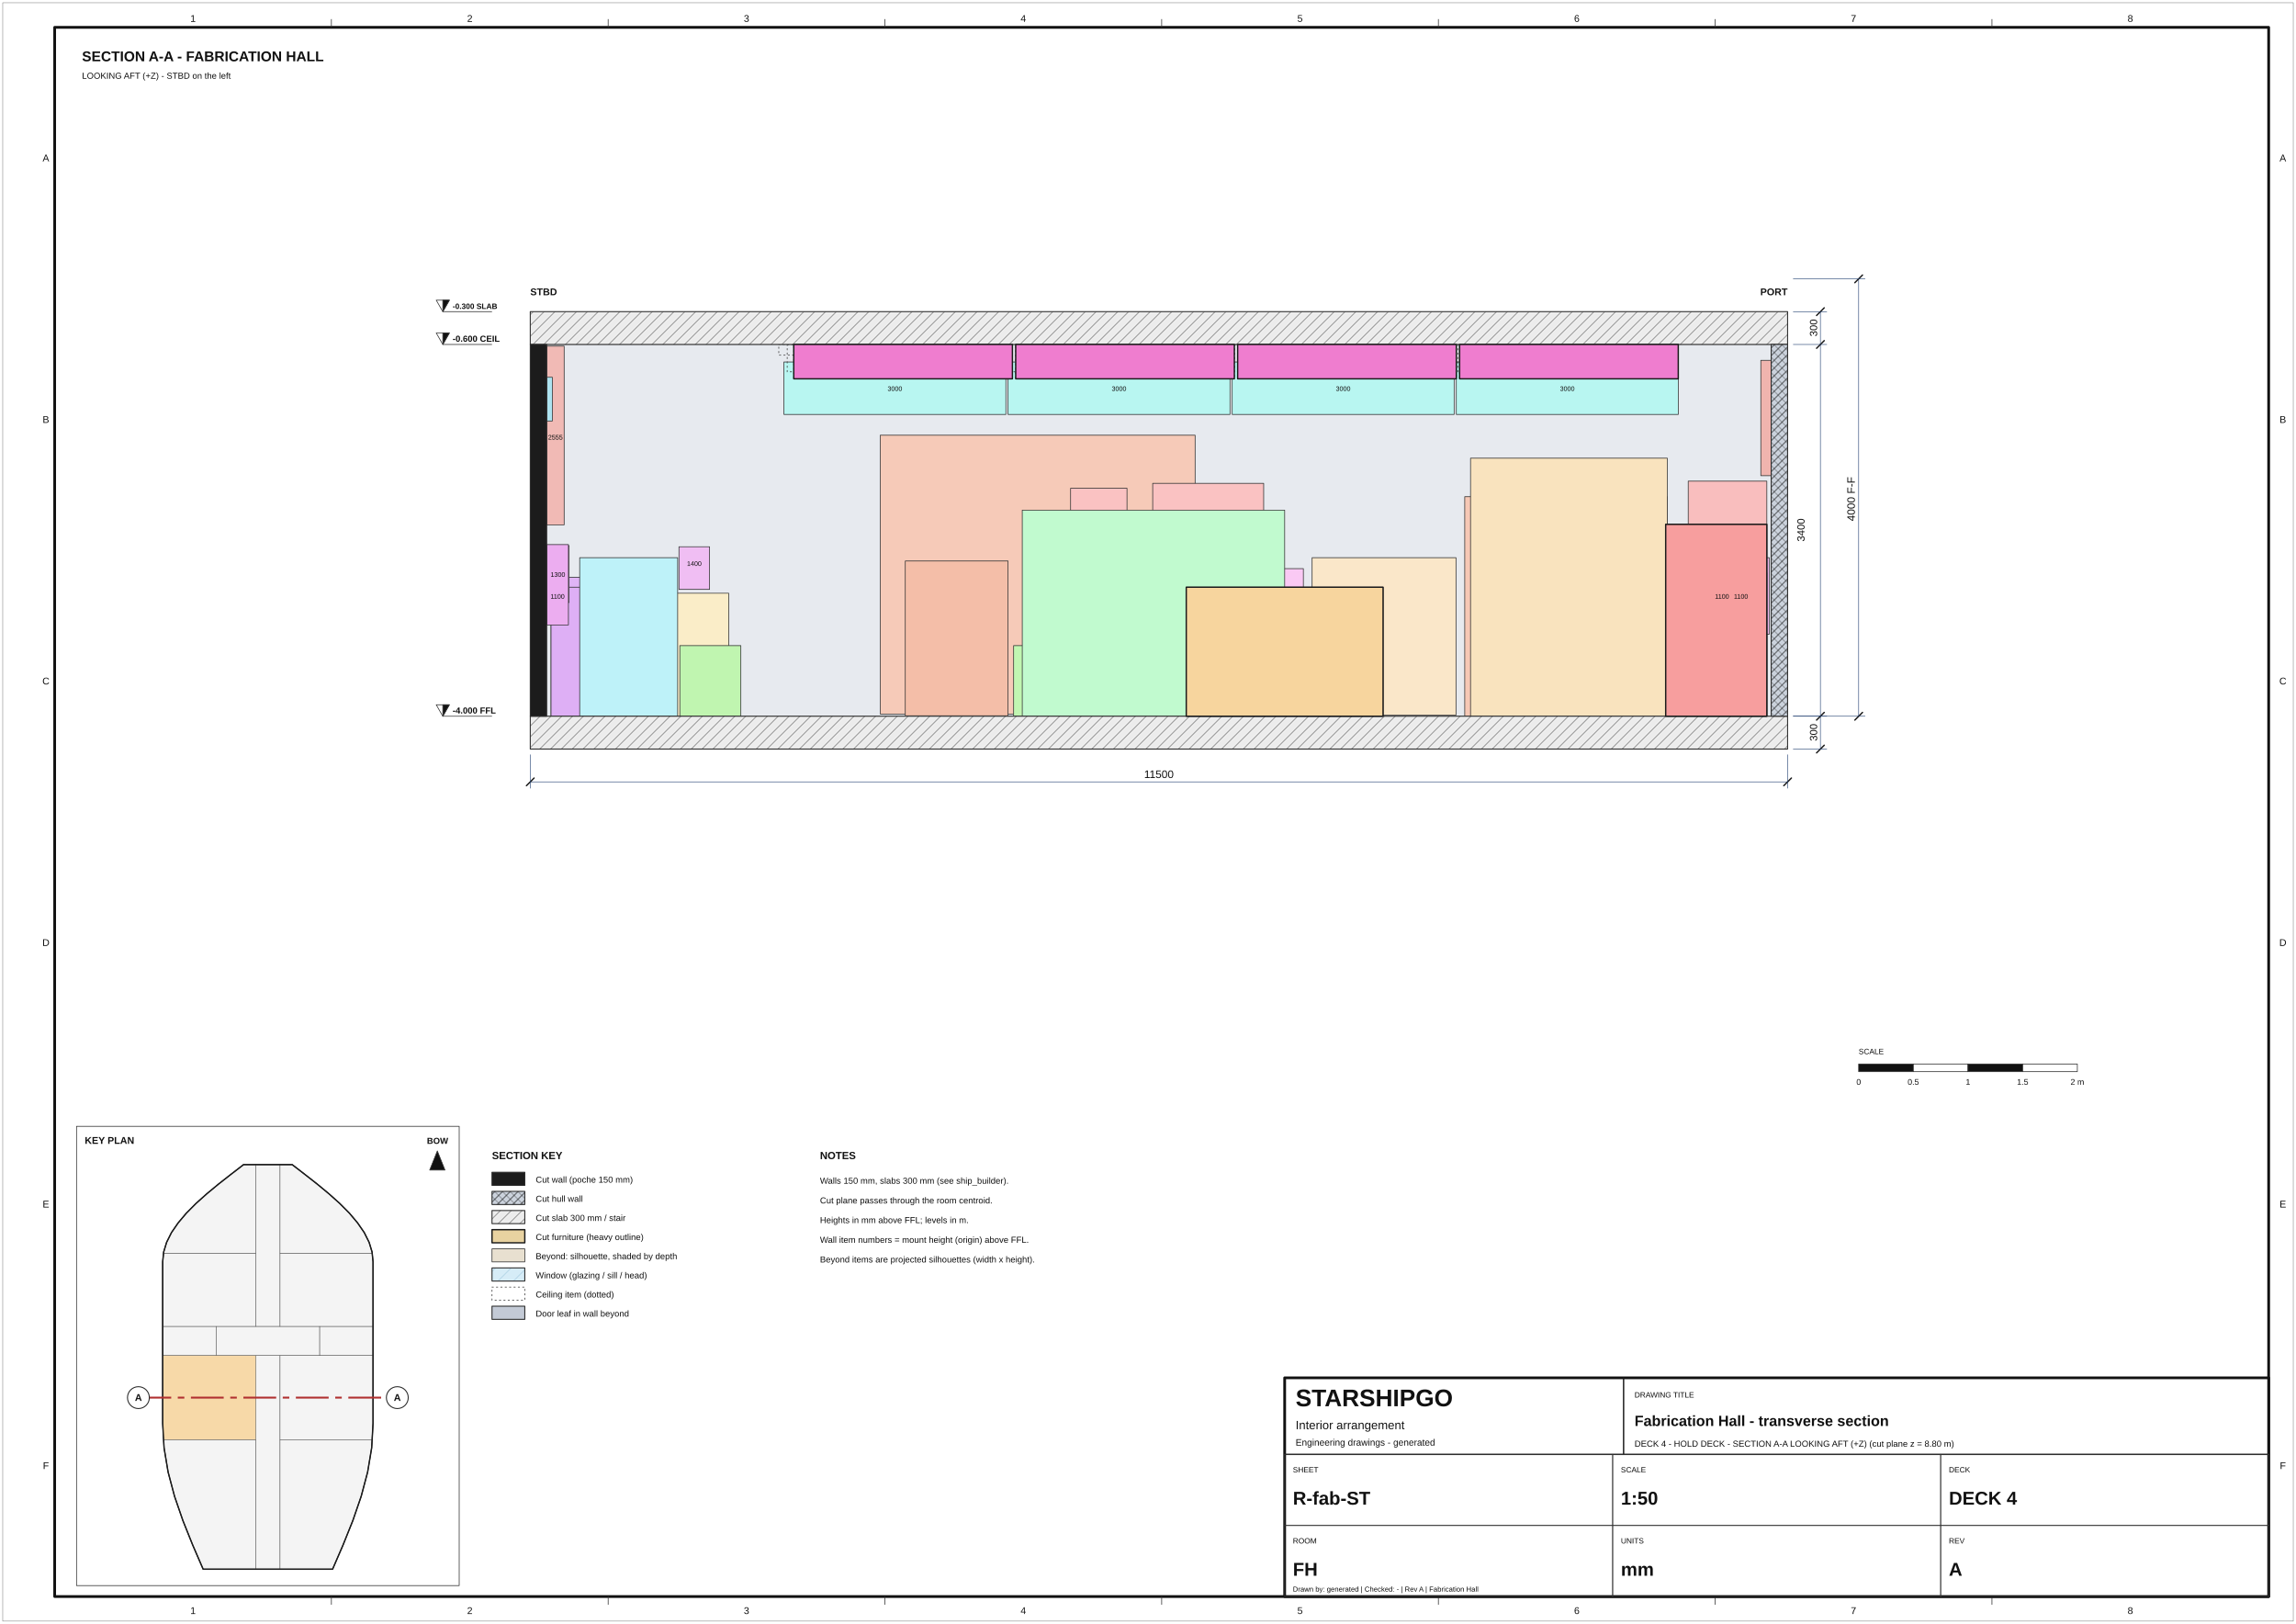
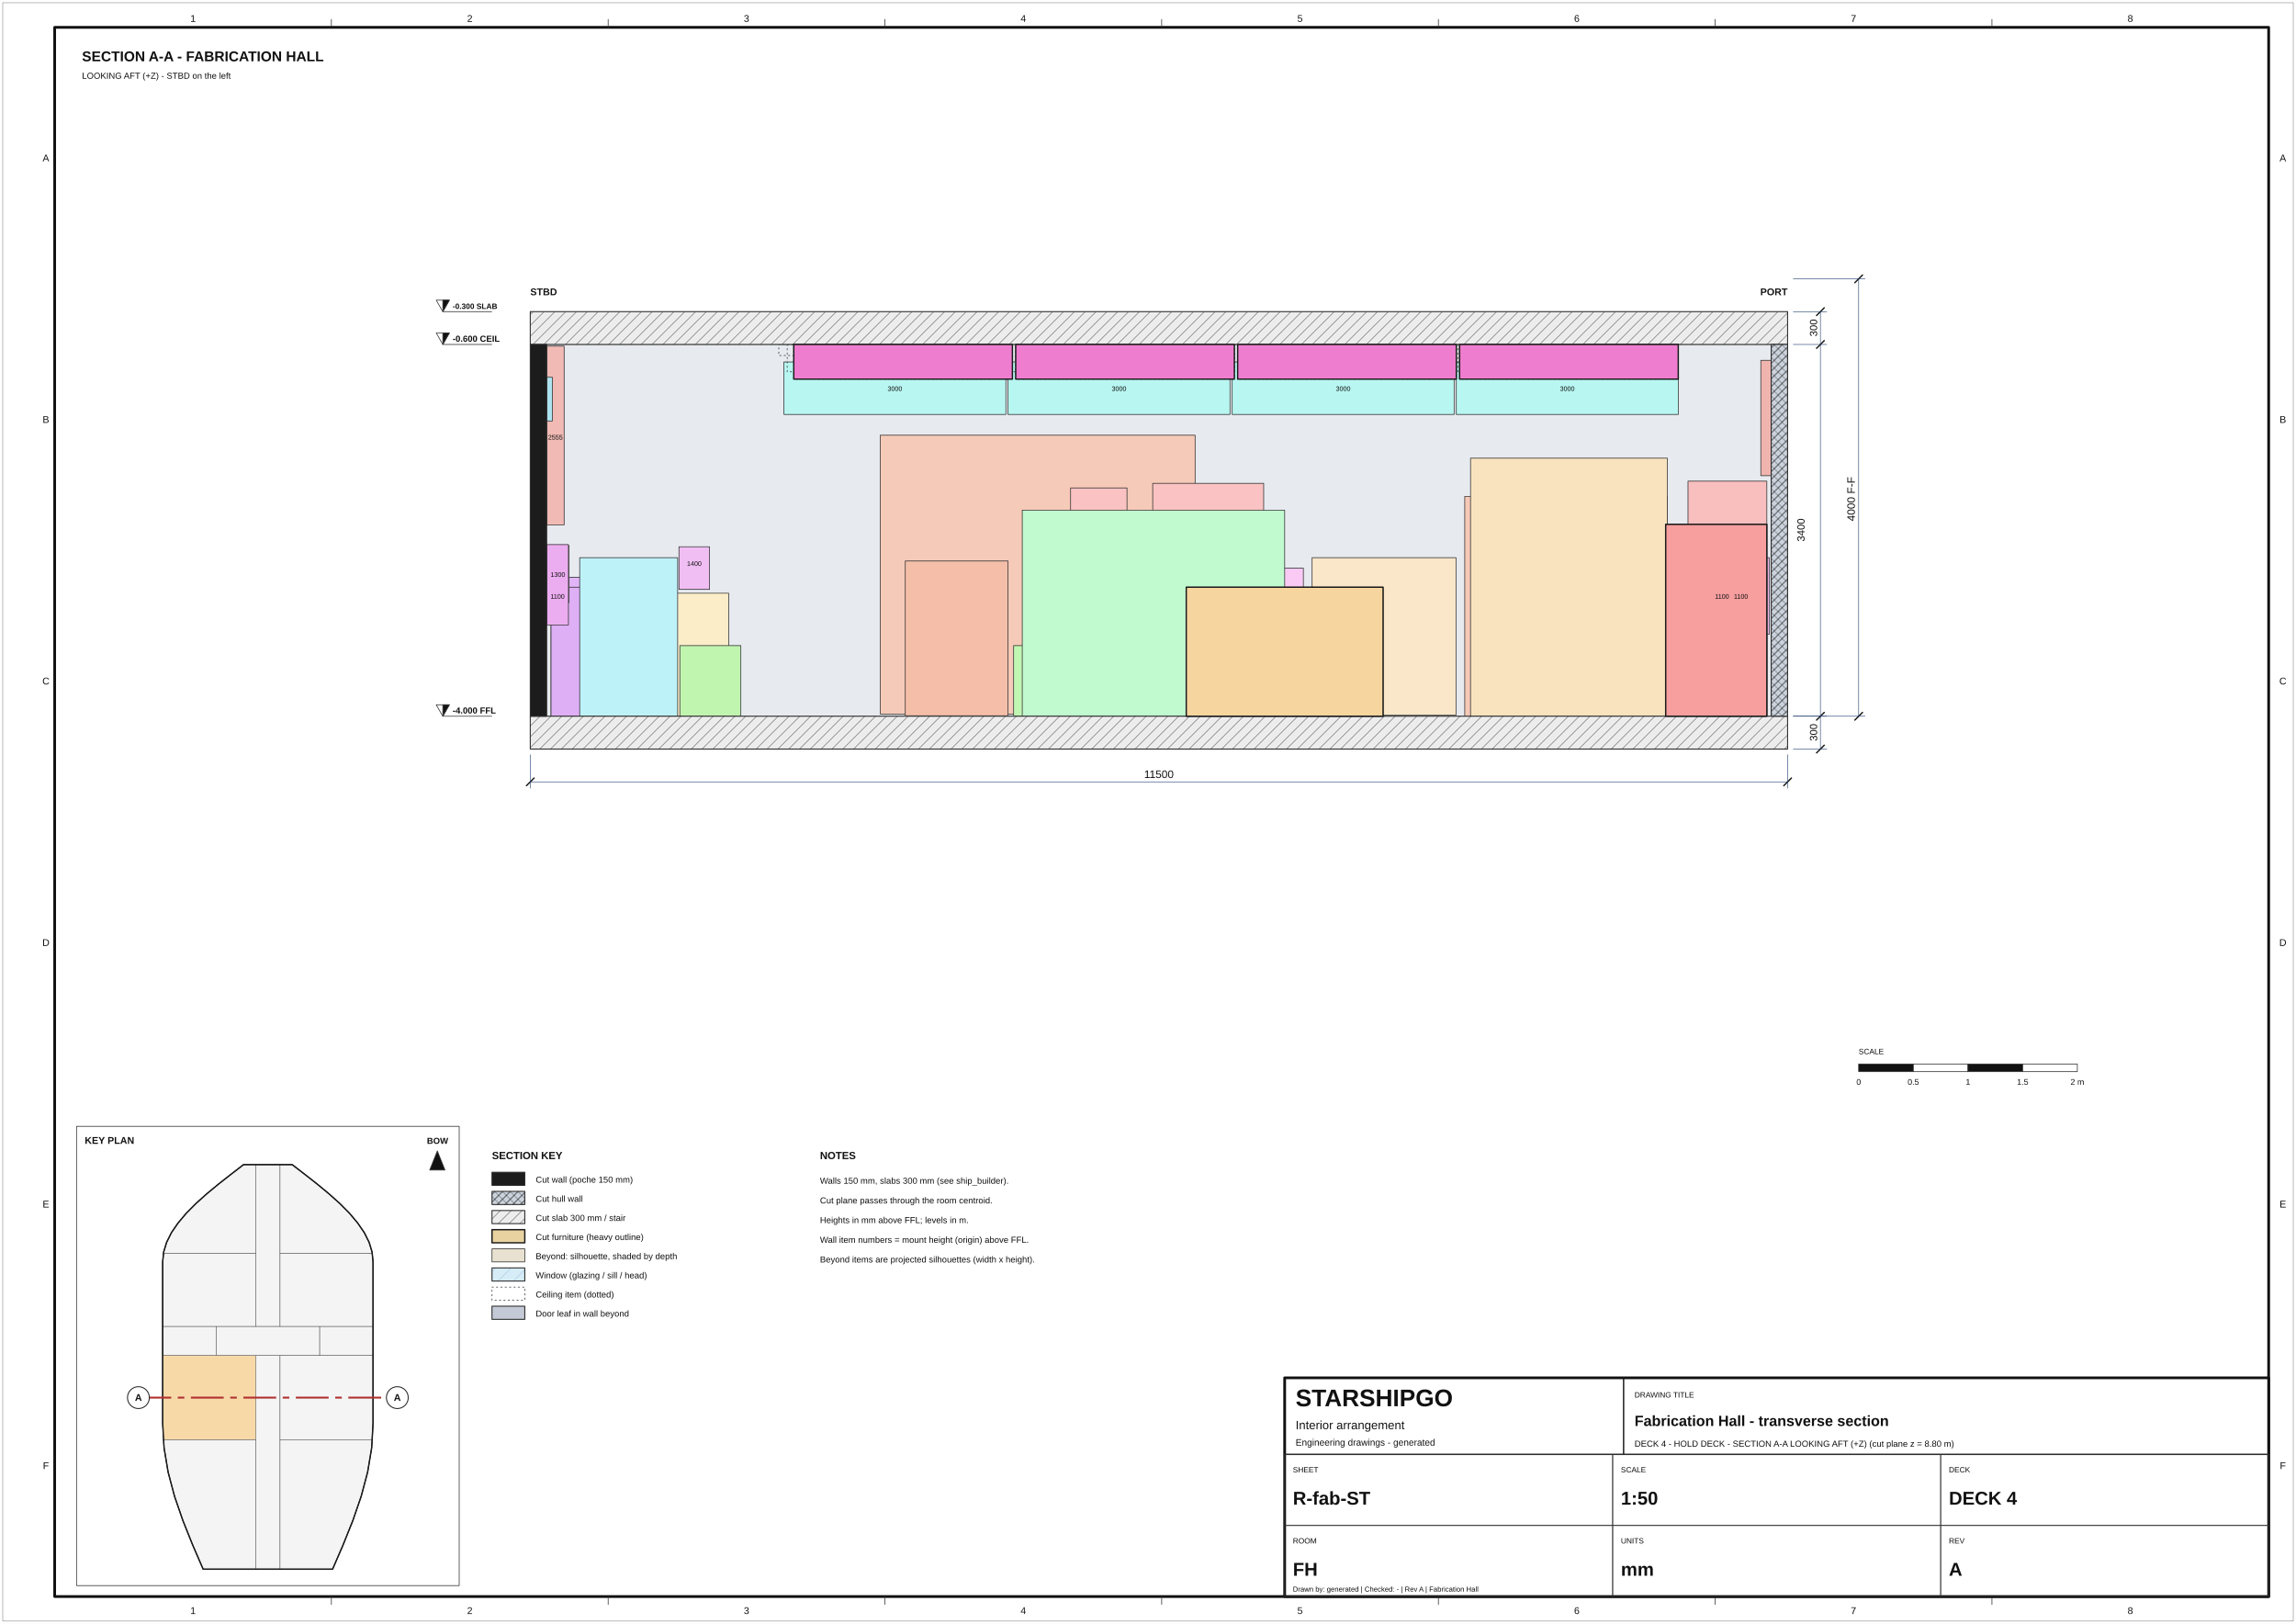
<svg xmlns="http://www.w3.org/2000/svg" width="420mm" height="297mm" viewBox="0 0 420 297">
  <style>
.t{font-family:Arial, Helvetica, 'DejaVu Sans', sans-serif;fill:#111}
.b{font-weight:bold}.i{font-style:italic}
.h{stroke:#111;stroke-width:.5;stroke-linejoin:round;stroke-linecap:round}
.m{stroke:#1a1a1a;stroke-width:.25;stroke-linejoin:round;stroke-linecap:round}
.n{stroke:#2a2a2a;stroke-width:.18;stroke-linejoin:round}
.f{stroke:#333;stroke-width:.13;stroke-linejoin:round}
.x{stroke:#555;stroke-width:.07}
.g{stroke:#9a9a9a;stroke-width:.1}
.gg{stroke:#c4c4c4;stroke-width:.08}
.d{stroke:#1d3c6e;stroke-width:.1}
.dsh{stroke:#222;stroke-width:.18;stroke-dasharray:1.6 .8}
.dot{stroke:#444;stroke-width:.14;stroke-dasharray:.25 .55;stroke-linecap:round}
.hid{stroke:#777;stroke-width:.12;stroke-dasharray:1 .7}
.cl{stroke:#b03030;stroke-width:.12;stroke-dasharray:5 1 1 1}
.cut{stroke:#b03030;stroke-width:.35;stroke-dasharray:6 1.2 1.2 1.2}
.red{stroke:#b03030;stroke-width:.13;stroke-dasharray:1.2 .7}
.none{stroke:none}
.halo{paint-order:stroke;stroke:#fff;stroke-width:.8;stroke-linejoin:round}
</style>
  <defs>
    <pattern id="hSlab" width="1.4" height="1.4" patternUnits="userSpaceOnUse" patternTransform="rotate(45)">
      <rect width="1.4" height="1.4" fill="#ececec" />
      <line x1="0" y1="0" x2="0" y2="1.4" stroke="#222" stroke-width=".13" />
    </pattern>
    <pattern id="hHull" width="1" height="1" patternUnits="userSpaceOnUse" patternTransform="rotate(45)">
      <rect width="1" height="1" fill="#c9d0da" />
      <line x1="0" y1="0" x2="0" y2="1" stroke="#111" stroke-width=".2" />
      <line x1="0" y1="0" x2="1" y2="0" stroke="#111" stroke-width=".1" />
    </pattern>
    <pattern id="hHole" width="1.6" height="1.6" patternUnits="userSpaceOnUse" patternTransform="rotate(-45)">
      <line x1="0" y1="0" x2="0" y2="1.6" stroke="#444" stroke-width=".12" />
    </pattern>
    <pattern id="hZone" width="1.8" height="1.8" patternUnits="userSpaceOnUse" patternTransform="rotate(45)">
      <line x1="0" y1="0" x2="0" y2="1.8" stroke="#d08080" stroke-width=".1" />
    </pattern>
    <pattern id="hPlen" width="1.6" height="1.6" patternUnits="userSpaceOnUse">
      <circle cx=".4" cy=".4" r=".12" fill="#888" />
      <circle cx="1.2" cy="1.2" r=".12" fill="#888" />
    </pattern>
    <pattern id="hGlass" width="2" height="2" patternUnits="userSpaceOnUse" patternTransform="rotate(45)">
      <rect width="2" height="2" fill="#d6ecf7" />
      <line x1="0" y1="0" x2="0" y2="2" stroke="#5a9abb" stroke-width=".08" />
    </pattern>
    <pattern id="hFloor" width="1.2" height="1.2" patternUnits="userSpaceOnUse" patternTransform="rotate(-45)">
      <rect width="1.2" height="1.2" fill="#f2f2f2" />
      <line x1="0" y1="0" x2="0" y2="1.2" stroke="#555" stroke-width=".1" />
    </pattern>
  </defs>
  <rect x="0" y="0" width="420" height="297" fill="#ffffff" />
  <text x="15" y="11.2" font-size="2.6" class="t b">SECTION A-A - FABRICATION HALL</text>
  <text x="15" y="14.4" font-size="1.6" class="t" fill="#555">LOOKING AFT (+Z)  -  STBD on the left</text>
  <clipPath id="clipA">
    <rect x="96.7" y="56.7" width="230.6" height="80.6" />
  </clipPath>
  <g clip-path="url(#clipA)">
    <polygon points="97,63 324.74,63 324.74,131 97,131" class="x" fill="#e7eaef" />
    <polygon points="324.74,63 327,63 327,131 324.74,131" class="x" fill="#e9ecf1" />
    <polygon points="124.2,100 129.8,100 129.8,107.8 124.2,107.8" class="f" fill="#f0bef3" />
    <polygon points="312,99.6 318,99.6 318,114.3 312,114.3" class="f" fill="#f0bef3" />
    <polygon points="266.4,66.2 307,66.2 307,75.8 266.4,75.8" class="f" fill="#b8f6f1" />
    <polygon points="225.4,66.2 266,66.2 266,75.8 225.4,75.8" class="f" fill="#b8f6f1" />
    <polygon points="184.4,66.2 225,66.2 225,75.8 184.4,75.8" class="f" fill="#b8f6f1" />
    <polygon points="143.4,66.2 184,66.2 184,75.8 143.4,75.8" class="f" fill="#b8f6f1" />
    <polygon points="161.02,79.6 218.62,79.6 218.62,130.6 161.02,130.6" class="f" fill="#f6cab8" />
-     <polygon points="220.22,104 238.42,104 238.42,131 220.22,131" class="f" fill="#fac9f4" />
+     <polygon points="220.22,103.9 238.42,103.9 238.42,131 220.22,131" class="f" fill="#fac9f4" />
    <polygon points="240.02,102 266.34,102 266.34,130.8 240.02,130.8" class="f" fill="#fae7c9" />
    <polygon points="102.26,107.74 107.56,107.74 107.56,115.8 102.26,115.8" class="f" fill="#f2bbcc" />
    <polygon points="109.2,115.24 112.2,115.24 112.2,115.8 109.2,115.8" class="f" fill="#f2bbcc" />
    <polygon points="120.8,108.5 133.3,108.5 133.3,131 120.8,131" class="f" fill="#faedc8" />
    <polygon points="313.28,102 323.65,102 323.65,116 313.28,116" class="f" fill="#efbaf2" />
-     <polygon points="267.94,90.84 305,90.84 305,131 267.94,131" class="f" fill="#f6c8b5" />
+     <polygon points="267.94,90.78 305,90.78 305,131 267.94,131" class="f" fill="#f6c8b5" />
    <polygon points="100.8,105.58 113.8,105.58 113.8,131 100.8,131" class="f" fill="#e0b4f6" />
    <polygon points="266.7,63 307,63 307,68 266.7,68" class="dot" fill="none" />
    <polygon points="225.8,63 266.1,63 266.1,68 225.8,68" class="dot" fill="none" />
    <polygon points="184.9,63 225.2,63 225.2,68 184.9,68" class="dot" fill="none" />
    <polygon points="144,63 184.3,63 184.3,68 144,68" class="dot" fill="none" />
    <polygon points="245.6,63 248.4,63 248.4,65.96 245.6,65.96" class="dot" fill="none" />
    <polygon points="225.42,118.08 236.58,118.08 236.58,131 225.42,131" class="f" fill="#c1f6b2" />
    <polygon points="185.42,118.08 196.58,118.08 196.58,131 185.42,131" class="f" fill="#c1f6b2" />
    <polygon points="124.36,118.08 135.52,118.08 135.52,131 124.36,131" class="f" fill="#c0f5b0" />
    <polygon points="100,63.3 103.2,63.3 103.2,96 100,96" class="f" fill="#f1bab5" />
    <polygon points="288.06,110.4 300.66,110.4 300.66,130.9 288.06,130.9" class="f" fill="#bff5af" />
    <polygon points="100.8,107.4 117.36,107.4 117.36,131 100.8,131" class="f" fill="#deaff5" />
    <polygon points="307.66,104.78 323.2,104.78 323.2,131 307.66,131" class="f" fill="#fac2fa" />
    <polygon points="210.86,88.4 231.16,88.4 231.16,97.8 210.86,97.8" class="f" fill="#fac2c2" />
-     <polygon points="195.84,89.3 206.16,89.3 206.16,97.8 195.84,97.8" class="f" fill="#fac2c2" />
-     <polygon points="268.96,62.98 281.72,62.98 281.72,66.5 268.96,66.5" class="dot" fill="none" />
+     <polygon points="195.84,89.24 206.16,89.24 206.16,97.8 195.84,97.8" class="f" fill="#fac2c2" />
+     <polygon points="268.96,62.98 281.72,62.98 281.72,66.56 268.96,66.56" class="dot" fill="none" />
    <polygon points="187,93.3 235,93.3 235,131 187,131" class="f" fill="#c1facf" />
-     <polygon points="205.8,63 218.2,63 218.2,64.96 205.8,64.96" class="dot" fill="none" />
-     <polygon points="142.46,63 154.86,63 154.86,64.96 142.46,64.96" class="dot" fill="none" />
+     <polygon points="205.8,63 218.2,63 218.2,65.02 205.8,65.02" class="dot" fill="none" />
+     <polygon points="142.46,63 154.86,63 154.86,65.02 142.46,65.02" class="dot" fill="none" />
    <polygon points="165.6,63 168.4,63 168.4,65.96 165.6,65.96" class="dot" fill="none" />
    <polygon points="269,83.8 305,83.8 305,131 269,131" class="f" fill="#f9e3be" />
-     <polygon points="308.82,88 323.2,88 323.2,131 308.82,131" class="f" fill="#f9bebe" />
+     <polygon points="308.78,88 323.2,88 323.2,131 308.78,131" class="f" fill="#f9bebe" />
    <polygon points="106.04,102 123.96,102 123.96,131 106.04,131" class="f" fill="#bef2f9" />
    <polygon points="100,69 101.04,69 101.04,77 100,77" class="f" fill="#aee3f0" />
    <polygon points="100,99.8 104.1,99.8 104.1,110.2 100,110.2" class="f" fill="#ecaef0" />
    <polygon points="165.6,102.6 184.4,102.6 184.4,130.92 165.6,130.92" class="f" fill="#f4bea8" />
    <polygon points="322.1,65.9 324,65.9 324,87 322.1,87" class="f" fill="#f0b4ae" />
    <polygon points="100,99.6 103.98,99.6 103.98,114.3 100,114.3" class="f" fill="#ecadf0" />
    <polygon points="304.7,95.9 323.2,95.9 323.2,131 304.7,131" class="f" fill="#f9bcbc" />
    <polygon points="217,107.4 253,107.4 253,131 217,131" class="f" fill="#f9e2bc" />
-     <polygon points="267,63 307,63 307,69.28 267,69.28" class="dot" fill="none" />
-     <polygon points="226.4,63 266.4,63 266.4,69.28 226.4,69.28" class="dot" fill="none" />
-     <polygon points="185.8,63 225.8,63 225.8,69.28 185.8,69.28" class="dot" fill="none" />
-     <polygon points="145.2,63 185.2,63 185.2,69.28 145.2,69.28" class="dot" fill="none" />
+     <polygon points="267,63 307,63 307,69.34 267,69.34" class="dot" fill="none" />
+     <polygon points="226.4,63 266.4,63 266.4,69.34 226.4,69.34" class="dot" fill="none" />
+     <polygon points="185.8,63 225.8,63 225.8,69.34 185.8,69.34" class="dot" fill="none" />
+     <polygon points="145.2,63 185.2,63 185.2,69.34 145.2,69.34" class="dot" fill="none" />
    <polygon points="97,131 327,131 327,137 97,137" class="n" fill="url(#hSlab)" />
    <polygon points="97,57 327,57 327,63 97,63" class="n" fill="url(#hSlab)" />
    <polygon points="97,63 100,63 100,131 97,131" class="n" fill="#1c1c1c" />
    <polygon points="324,63 327,63 327,131 324,131" class="n" fill="url(#hHull)" />
    <polygon points="304.7,95.9 323.2,95.9 323.2,131 304.7,131" class="m" fill="#f79e9e" />
    <polygon points="217,107.4 253,107.4 253,131 217,131" class="m" fill="#f7d59e" />
-     <polygon points="267,63 307,63 307,69.28 267,69.28" class="m" fill="#ef7dcf" />
-     <polygon points="226.4,63 266.4,63 266.4,69.28 226.4,69.28" class="m" fill="#ef7dcf" />
-     <polygon points="185.8,63 225.8,63 225.8,69.28 185.8,69.28" class="m" fill="#ef7dcf" />
-     <polygon points="145.2,63 185.2,63 185.2,69.28 145.2,69.28" class="m" fill="#ef7dcf" />
+     <polygon points="267,63 307,63 307,69.34 267,69.34" class="m" fill="#ef7dcf" />
+     <polygon points="226.4,63 266.4,63 266.4,69.34 226.4,69.34" class="m" fill="#ef7dcf" />
+     <polygon points="185.8,63 225.8,63 225.8,69.34 185.8,69.34" class="m" fill="#ef7dcf" />
+     <polygon points="145.2,63 185.2,63 185.2,69.34 145.2,69.34" class="m" fill="#ef7dcf" />
  </g>
  <text x="286.7" y="71.5" font-size="1.2" class="t" text-anchor="middle" fill="#444">3000</text>
  <text x="245.7" y="71.5" font-size="1.2" class="t" text-anchor="middle" fill="#444">3000</text>
  <text x="204.7" y="71.5" font-size="1.2" class="t" text-anchor="middle" fill="#444">3000</text>
  <text x="163.7" y="71.5" font-size="1.2" class="t" text-anchor="middle" fill="#444">3000</text>
  <text x="318.47" y="109.5" font-size="1.2" class="t" text-anchor="middle" fill="#444">1100</text>
  <text x="101.6" y="80.4" font-size="1.2" class="t" text-anchor="middle" fill="#444">2555</text>
  <text x="315" y="109.5" font-size="1.2" class="t" text-anchor="middle" fill="#444">1100</text>
  <text x="101.99" y="109.5" font-size="1.2" class="t" text-anchor="middle" fill="#444">1100</text>
  <text x="127" y="103.5" font-size="1.2" class="t" text-anchor="middle" fill="#444">1400</text>
  <text x="102.05" y="105.5" font-size="1.2" class="t" text-anchor="middle" fill="#444">1300</text>
  <text x="97" y="54" font-size="1.8" class="t b">STBD</text>
  <text x="327" y="54" font-size="1.8" class="t b" text-anchor="end">PORT</text>
  <line x1="333" y1="137" x2="333" y2="57" class="d" />
  <line x1="332.3" y1="137.7" x2="333.7" y2="136.3" class="m" />
  <line x1="328" y1="137" x2="334.2" y2="137" class="d" />
  <line x1="332.3" y1="131.7" x2="333.7" y2="130.3" class="m" />
  <line x1="328" y1="131" x2="334.2" y2="131" class="d" />
  <line x1="332.3" y1="63.7" x2="333.7" y2="62.3" class="m" />
  <line x1="328" y1="63" x2="334.2" y2="63" class="d" />
  <line x1="332.3" y1="57.7" x2="333.7" y2="56.3" class="m" />
  <line x1="328" y1="57" x2="334.2" y2="57" class="d" />
  <text x="332.4" y="135.54" font-size="1.9" class="t" transform="rotate(-90 332.4 135.54)">300</text>
  <text x="330.1" y="99.05" font-size="1.9" class="t" transform="rotate(-90 330.1 99.05)">3400</text>
  <text x="332.4" y="61.54" font-size="1.9" class="t" transform="rotate(-90 332.4 61.54)">300</text>
  <line x1="340" y1="51" x2="340" y2="131" class="d" />
  <line x1="339.3" y1="51.7" x2="340.7" y2="50.3" class="m" />
  <line x1="339.3" y1="131.7" x2="340.7" y2="130.3" class="m" />
  <line x1="328" y1="51" x2="341.2" y2="51" class="d" />
  <line x1="328" y1="131" x2="341.2" y2="131" class="d" />
  <text x="339.3" y="95.32" font-size="2" class="t" transform="rotate(-90 339.3 95.32)">4000 F-F</text>
  <line x1="81" y1="131" x2="90" y2="131" class="f" />
  <polygon points="81,131 79.8,128.9 82.2,128.9" class="f" fill="#fff" />
  <polygon points="81,131 82.2,128.9 81,128.9" class="f" fill="#111" />
  <text x="82.8" y="130.5" font-size="1.6" class="t b">-4.000 FFL</text>
  <line x1="81" y1="63" x2="90" y2="63" class="f" />
  <polygon points="81,63 79.8,60.9 82.2,60.9" class="f" fill="#fff" />
  <polygon points="81,63 82.2,60.9 81,60.9" class="f" fill="#111" />
  <text x="82.8" y="62.5" font-size="1.6" class="t b">-0.600 CEIL</text>
  <line x1="81" y1="57" x2="90" y2="57" class="f" />
  <polygon points="81,57 79.8,54.9 82.2,54.9" class="f" fill="#fff" />
  <polygon points="81,57 82.2,54.9 81,54.9" class="f" fill="#111" />
  <text x="82.8" y="56.5" font-size="1.4" class="t b">-0.300 SLAB</text>
  <line x1="97" y1="143" x2="327" y2="143" class="d" />
  <line x1="96.3" y1="143.7" x2="97.7" y2="142.3" class="m" />
  <line x1="326.3" y1="143.7" x2="327.7" y2="142.3" class="m" />
  <line x1="97" y1="138" x2="97" y2="144.2" class="d" />
  <line x1="327" y1="138" x2="327" y2="144.2" class="d" />
  <text x="212" y="142.3" font-size="2" class="t" text-anchor="middle">11500</text>
  <text x="340" y="192.8" font-size="1.4" class="t" fill="#666">SCALE</text>
  <rect x="340" y="194.6" width="10" height="1.4" class="f" fill="#111" />
  <rect x="350" y="194.6" width="10" height="1.4" class="f" fill="#fff" />
  <rect x="360" y="194.6" width="10" height="1.4" class="f" fill="#111" />
  <rect x="370" y="194.6" width="10" height="1.4" class="f" fill="#fff" />
  <text x="340" y="198.4" font-size="1.5" class="t" text-anchor="middle">0</text>
  <text x="350" y="198.4" font-size="1.5" class="t" text-anchor="middle">0.5</text>
  <text x="360" y="198.4" font-size="1.5" class="t" text-anchor="middle">1</text>
  <text x="370" y="198.4" font-size="1.5" class="t" text-anchor="middle">1.5</text>
  <text x="380" y="198.4" font-size="1.5" class="t" text-anchor="middle">2 m</text>
  <rect x="14" y="206" width="70" height="84" class="f" fill="none" />
  <text x="15.5" y="209.2" font-size="1.8" class="t b">KEY PLAN</text>
  <polygon points="53.44,213 55.75,214.78 58.01,216.55 60.16,218.33 62.14,220.1 63.91,221.88 65.41,223.66 66.63,225.43 67.52,227.21 68.06,228.98 68.24,230.76 68.24,260.36 67.99,264.8 67.25,269.24 66.07,273.68 64.54,278.12 62.76,282.56 60.84,287 37.16,287 35.24,282.56 33.46,278.12 31.93,273.68 30.75,269.24 30.01,264.8 29.76,260.36 29.76,230.76 29.94,228.98 30.48,227.21 31.37,225.43 32.59,223.66 34.09,221.88 35.86,220.1 37.84,218.33 39.99,216.55 42.25,214.78 44.56,213" class="n" fill="#f4f4f4" />
  <polygon points="46.78,213 51.22,213 51.22,242.6 46.78,242.6" class="x" fill="none" />
  <polygon points="46.78,247.93 51.22,247.93 51.22,287 46.78,287" class="x" fill="none" />
  <polygon points="39.53,242.6 58.47,242.6 58.47,247.93 39.53,247.93" class="x" fill="none" />
  <polygon points="29.76,242.6 39.53,242.6 39.53,247.93 29.76,247.93" class="x" fill="none" />
  <polygon points="58.47,242.6 68.24,242.6 68.24,247.93 58.47,247.93" class="x" fill="none" />
  <polygon points="29.94,228.98 30.48,227.21 31.37,225.43 32.59,223.66 34.09,221.88 35.86,220.1 37.84,218.33 39.99,216.55 42.25,214.78 44.56,213 46.78,213 46.78,229.28 29.91,229.28" class="x" fill="none" />
  <polygon points="29.76,230.76 29.91,229.28 46.78,229.28 46.78,242.6 29.76,242.6" class="x" fill="none" />
  <polygon points="51.22,213 53.44,213 55.75,214.78 58.01,216.55 60.16,218.33 62.14,220.1 63.91,221.88 65.41,223.66 66.63,225.43 67.52,227.21 68.06,228.98 68.09,229.28 51.22,229.28" class="x" fill="none" />
  <polygon points="51.22,229.28 68.09,229.28 68.24,230.76 68.24,242.6 51.22,242.6" class="x" fill="none" />
  <polygon points="29.76,260.36 29.76,247.93 46.78,247.93 46.78,263.32 29.93,263.32" class="x" fill="#f7d9a8" />
  <polygon points="51.22,247.93 68.24,247.93 68.24,260.36 68.07,263.32 51.22,263.32" class="x" fill="none" />
  <polygon points="35.24,282.56 33.46,278.12 31.93,273.68 30.75,269.24 30.01,264.8 29.93,263.32 46.78,263.32 46.78,287 37.16,287" class="x" fill="none" />
  <polygon points="51.22,263.32 68.07,263.32 67.99,264.8 67.25,269.24 66.07,273.68 64.54,278.12 62.76,282.56 60.84,287 51.22,287" class="x" fill="none" />
  <polygon points="53.44,213 55.75,214.78 58.01,216.55 60.16,218.33 62.14,220.1 63.91,221.88 65.41,223.66 66.63,225.43 67.52,227.21 68.06,228.98 68.24,230.76 68.24,260.36 67.99,264.8 67.25,269.24 66.07,273.68 64.54,278.12 62.76,282.56 60.84,287 37.16,287 35.24,282.56 33.46,278.12 31.93,273.68 30.75,269.24 30.01,264.8 29.76,260.36 29.76,230.76 29.94,228.98 30.48,227.21 31.37,225.43 32.59,223.66 34.09,221.88 35.86,220.1 37.84,218.33 39.99,216.55 42.25,214.78 44.56,213" class="m" fill="none" />
  <line x1="25.32" y1="255.62" x2="72.68" y2="255.62" class="cut" />
  <circle cx="25.32" cy="255.62" r="2" class="n" fill="#fff" />
  <text x="25.32" y="256.22" font-size="1.8" class="t b" text-anchor="middle">A</text>
  <circle cx="72.68" cy="255.62" r="2" class="n" fill="#fff" />
  <text x="72.68" y="256.22" font-size="1.8" class="t b" text-anchor="middle">A</text>
  <text x="82" y="209.2" font-size="1.6" class="t b" text-anchor="end">BOW</text>
  <polygon points="80,210.5 81.4,214 78.6,214" class="f" fill="#111" />
  <text x="90" y="212" font-size="1.9" class="t b">SECTION KEY</text>
  <rect x="90" y="214.4" width="6" height="2.4" class="n" fill="#1c1c1c" />
  <text x="98" y="216.3" font-size="1.6" class="t">Cut wall (poche 150 mm)</text>
  <rect x="90" y="217.9" width="6" height="2.4" class="n" fill="url(#hHull)" />
  <text x="98" y="219.8" font-size="1.6" class="t">Cut hull wall</text>
  <rect x="90" y="221.4" width="6" height="2.4" class="n" fill="url(#hSlab)" />
  <text x="98" y="223.3" font-size="1.6" class="t">Cut slab 300 mm / stair</text>
  <rect x="90" y="224.9" width="6" height="2.4" class="m" fill="#e8d2a0" />
  <text x="98" y="226.8" font-size="1.6" class="t">Cut furniture (heavy outline)</text>
  <rect x="90" y="228.4" width="6" height="2.4" class="f" fill="#e8e0d0" />
  <text x="98" y="230.3" font-size="1.6" class="t">Beyond: silhouette, shaded by depth</text>
  <rect x="90" y="231.9" width="6" height="2.4" class="n" fill="url(#hGlass)" />
  <text x="98" y="233.8" font-size="1.6" class="t">Window (glazing / sill / head)</text>
  <rect x="90" y="235.4" width="6" height="2.4" class="dot" fill="none" />
  <text x="98" y="237.3" font-size="1.6" class="t">Ceiling item (dotted)</text>
  <rect x="90" y="238.9" width="6" height="2.4" class="n" fill="#c3cad6" />
  <text x="98" y="240.8" font-size="1.6" class="t">Door leaf in wall beyond</text>
  <text x="150" y="212" font-size="1.9" class="t b">NOTES</text>
  <text x="150" y="216.5" font-size="1.6" class="t">Walls 150 mm, slabs 300 mm (see ship_builder).</text>
  <text x="150" y="220.1" font-size="1.6" class="t">Cut plane passes through the room centroid.</text>
  <text x="150" y="223.7" font-size="1.6" class="t">Heights in mm above FFL; levels in m.</text>
  <text x="150" y="227.3" font-size="1.6" class="t">Wall item numbers = mount height (origin) above FFL.</text>
  <text x="150" y="230.9" font-size="1.6" class="t">Beyond items are projected silhouettes (width x height).</text>
  <rect x="0.5" y="0.5" width="419" height="296" class="x" fill="none" />
  <rect x="10" y="5" width="405" height="287" class="h" fill="none" />
  <text x="35.31" y="4" font-size="1.8" class="t" text-anchor="middle">1</text>
  <text x="35.31" y="295.2" font-size="1.8" class="t" text-anchor="middle">1</text>
  <text x="85.94" y="4" font-size="1.8" class="t" text-anchor="middle">2</text>
  <text x="85.94" y="295.2" font-size="1.8" class="t" text-anchor="middle">2</text>
  <line x1="60.62" y1="3.5" x2="60.62" y2="5" class="f" />
  <line x1="60.62" y1="292" x2="60.62" y2="293.5" class="f" />
  <text x="136.56" y="4" font-size="1.8" class="t" text-anchor="middle">3</text>
  <text x="136.56" y="295.2" font-size="1.8" class="t" text-anchor="middle">3</text>
  <line x1="111.25" y1="3.5" x2="111.25" y2="5" class="f" />
  <line x1="111.25" y1="292" x2="111.25" y2="293.5" class="f" />
  <text x="187.19" y="4" font-size="1.8" class="t" text-anchor="middle">4</text>
  <text x="187.19" y="295.2" font-size="1.8" class="t" text-anchor="middle">4</text>
  <line x1="161.88" y1="3.5" x2="161.88" y2="5" class="f" />
  <line x1="161.88" y1="292" x2="161.88" y2="293.5" class="f" />
  <text x="237.81" y="4" font-size="1.8" class="t" text-anchor="middle">5</text>
  <text x="237.81" y="295.2" font-size="1.8" class="t" text-anchor="middle">5</text>
  <line x1="212.5" y1="3.5" x2="212.5" y2="5" class="f" />
  <line x1="212.5" y1="292" x2="212.5" y2="293.5" class="f" />
  <text x="288.44" y="4" font-size="1.8" class="t" text-anchor="middle">6</text>
  <text x="288.44" y="295.2" font-size="1.8" class="t" text-anchor="middle">6</text>
  <line x1="263.12" y1="3.5" x2="263.12" y2="5" class="f" />
  <line x1="263.12" y1="292" x2="263.12" y2="293.5" class="f" />
  <text x="339.06" y="4" font-size="1.8" class="t" text-anchor="middle">7</text>
  <text x="339.06" y="295.2" font-size="1.8" class="t" text-anchor="middle">7</text>
  <line x1="313.75" y1="3.5" x2="313.75" y2="5" class="f" />
  <line x1="313.75" y1="292" x2="313.75" y2="293.5" class="f" />
  <text x="389.69" y="4" font-size="1.8" class="t" text-anchor="middle">8</text>
  <text x="389.69" y="295.2" font-size="1.8" class="t" text-anchor="middle">8</text>
  <line x1="364.38" y1="3.5" x2="364.38" y2="5" class="f" />
  <line x1="364.38" y1="292" x2="364.38" y2="293.5" class="f" />
  <text x="8.4" y="29.52" font-size="1.8" class="t" text-anchor="middle">A</text>
  <text x="417.6" y="29.52" font-size="1.8" class="t" text-anchor="middle">A</text>
  <text x="8.4" y="77.35" font-size="1.8" class="t" text-anchor="middle">B</text>
  <text x="417.6" y="77.35" font-size="1.8" class="t" text-anchor="middle">B</text>
  <text x="8.4" y="125.18" font-size="1.8" class="t" text-anchor="middle">C</text>
  <text x="417.6" y="125.18" font-size="1.8" class="t" text-anchor="middle">C</text>
  <text x="8.4" y="173.02" font-size="1.8" class="t" text-anchor="middle">D</text>
  <text x="417.6" y="173.02" font-size="1.8" class="t" text-anchor="middle">D</text>
  <text x="8.4" y="220.85" font-size="1.8" class="t" text-anchor="middle">E</text>
  <text x="417.6" y="220.85" font-size="1.8" class="t" text-anchor="middle">E</text>
  <text x="8.4" y="268.68" font-size="1.8" class="t" text-anchor="middle">F</text>
  <text x="417.6" y="268.68" font-size="1.8" class="t" text-anchor="middle">F</text>
  <rect x="235" y="252" width="180" height="40" class="h" fill="#ffffff" />
  <line x1="235" y1="266" x2="415" y2="266" class="m" />
  <line x1="297" y1="252" x2="297" y2="266" class="m" />
  <text x="237" y="257.2" font-size="4.4" class="t b">STARSHIPGO</text>
  <text x="237" y="261.4" font-size="2.2" class="t">Interior arrangement</text>
  <text x="237" y="264.4" font-size="1.7" class="t" fill="#444">Engineering drawings - generated</text>
  <text x="299" y="255.6" font-size="1.4" class="t" fill="#666">DRAWING TITLE</text>
  <text x="299" y="260.8" font-size="2.7" class="t b">Fabrication Hall - transverse section</text>
  <text x="299" y="264.6" font-size="1.6" class="t">DECK 4 - HOLD DECK  -  SECTION A-A LOOKING AFT (+Z)  (cut plane z = 8.80 m)</text>
  <rect x="235" y="266" width="60" height="13" class="f" fill="none" />
  <text x="236.5" y="269.3" font-size="1.4" class="t" fill="#666">SHEET</text>
  <text x="236.5" y="275.2" font-size="3.4" class="t b">R-fab-ST</text>
  <rect x="295" y="266" width="60" height="13" class="f" fill="none" />
  <text x="296.5" y="269.3" font-size="1.4" class="t" fill="#666">SCALE</text>
  <text x="296.5" y="275.2" font-size="3.4" class="t b">1:50</text>
  <rect x="355" y="266" width="60" height="13" class="f" fill="none" />
  <text x="356.5" y="269.3" font-size="1.4" class="t" fill="#666">DECK</text>
  <text x="356.5" y="275.2" font-size="3.4" class="t b">DECK 4</text>
  <rect x="235" y="279" width="60" height="13" class="f" fill="none" />
  <text x="236.5" y="282.3" font-size="1.4" class="t" fill="#666">ROOM</text>
  <text x="236.5" y="288.2" font-size="3.4" class="t b">FH</text>
  <rect x="295" y="279" width="60" height="13" class="f" fill="none" />
  <text x="296.5" y="282.3" font-size="1.4" class="t" fill="#666">UNITS</text>
  <text x="296.5" y="288.2" font-size="3.4" class="t b">mm</text>
  <rect x="355" y="279" width="60" height="13" class="f" fill="none" />
  <text x="356.5" y="282.3" font-size="1.4" class="t" fill="#666">REV</text>
  <text x="356.5" y="288.2" font-size="3.4" class="t b">A</text>
  <text x="236.5" y="291.1" font-size="1.3" class="t" fill="#555">Drawn by: generated   |   Checked: -   |   Rev A   |   Fabrication Hall</text>
</svg>
